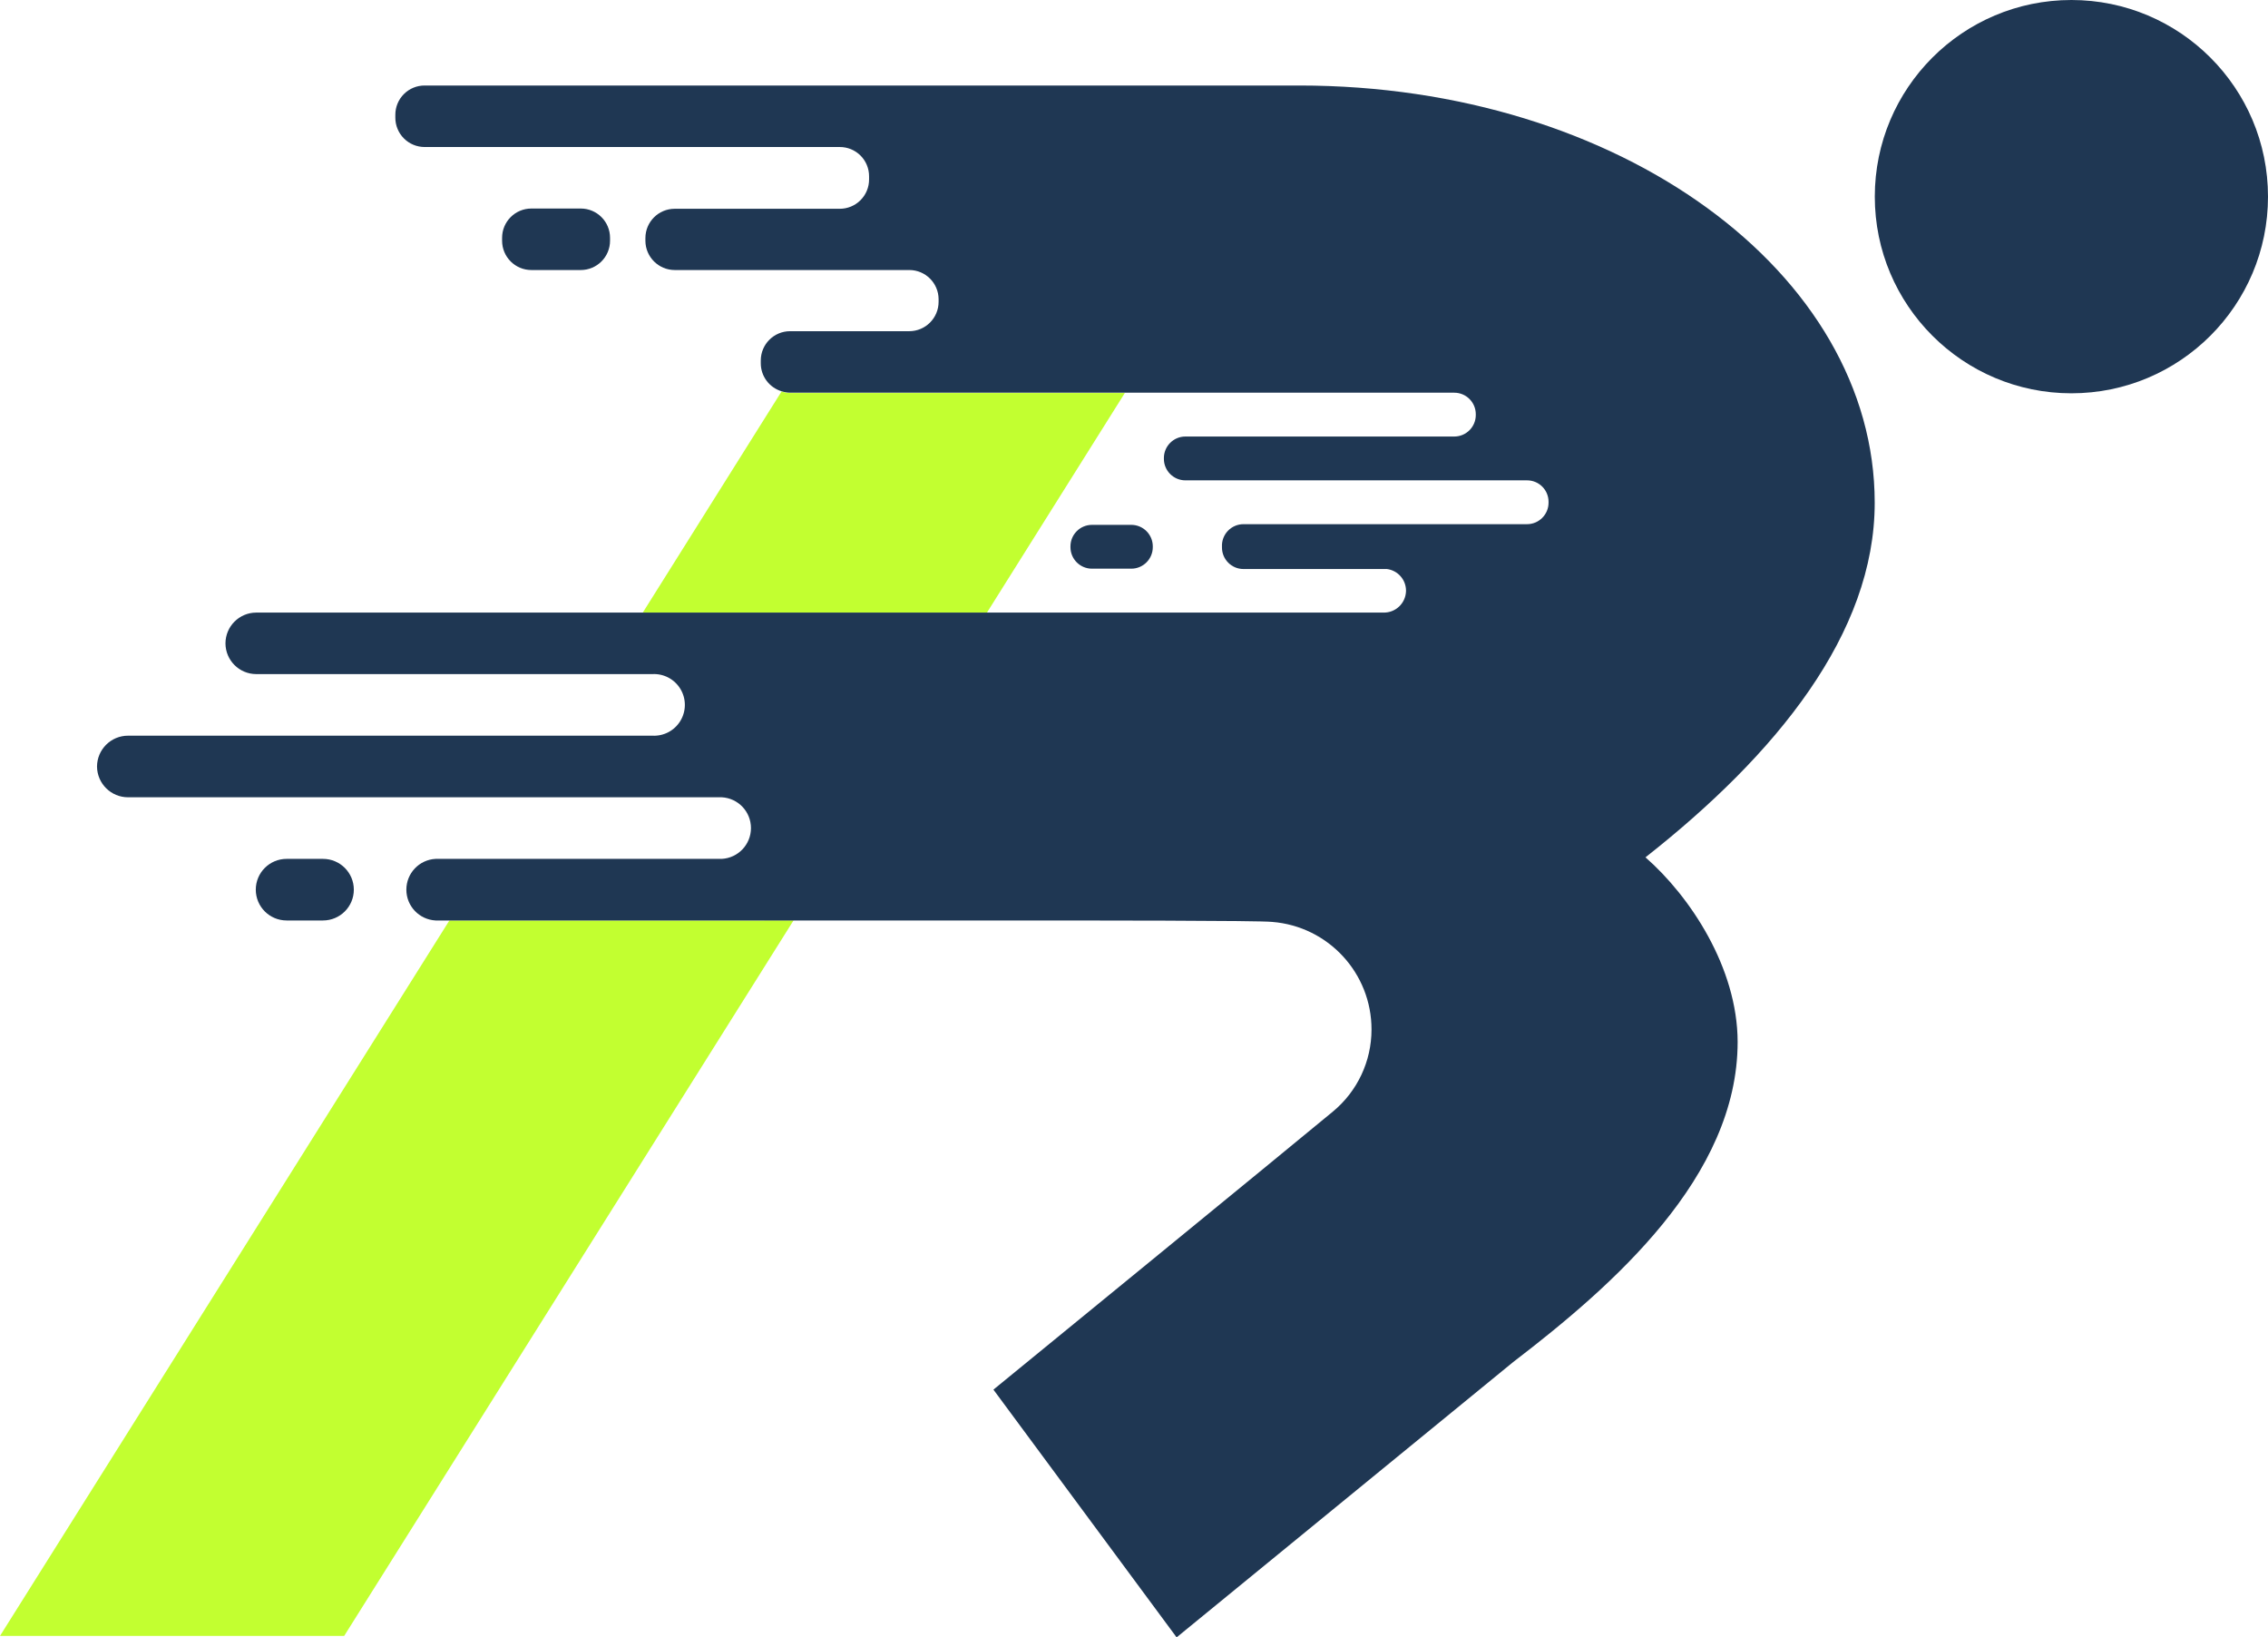
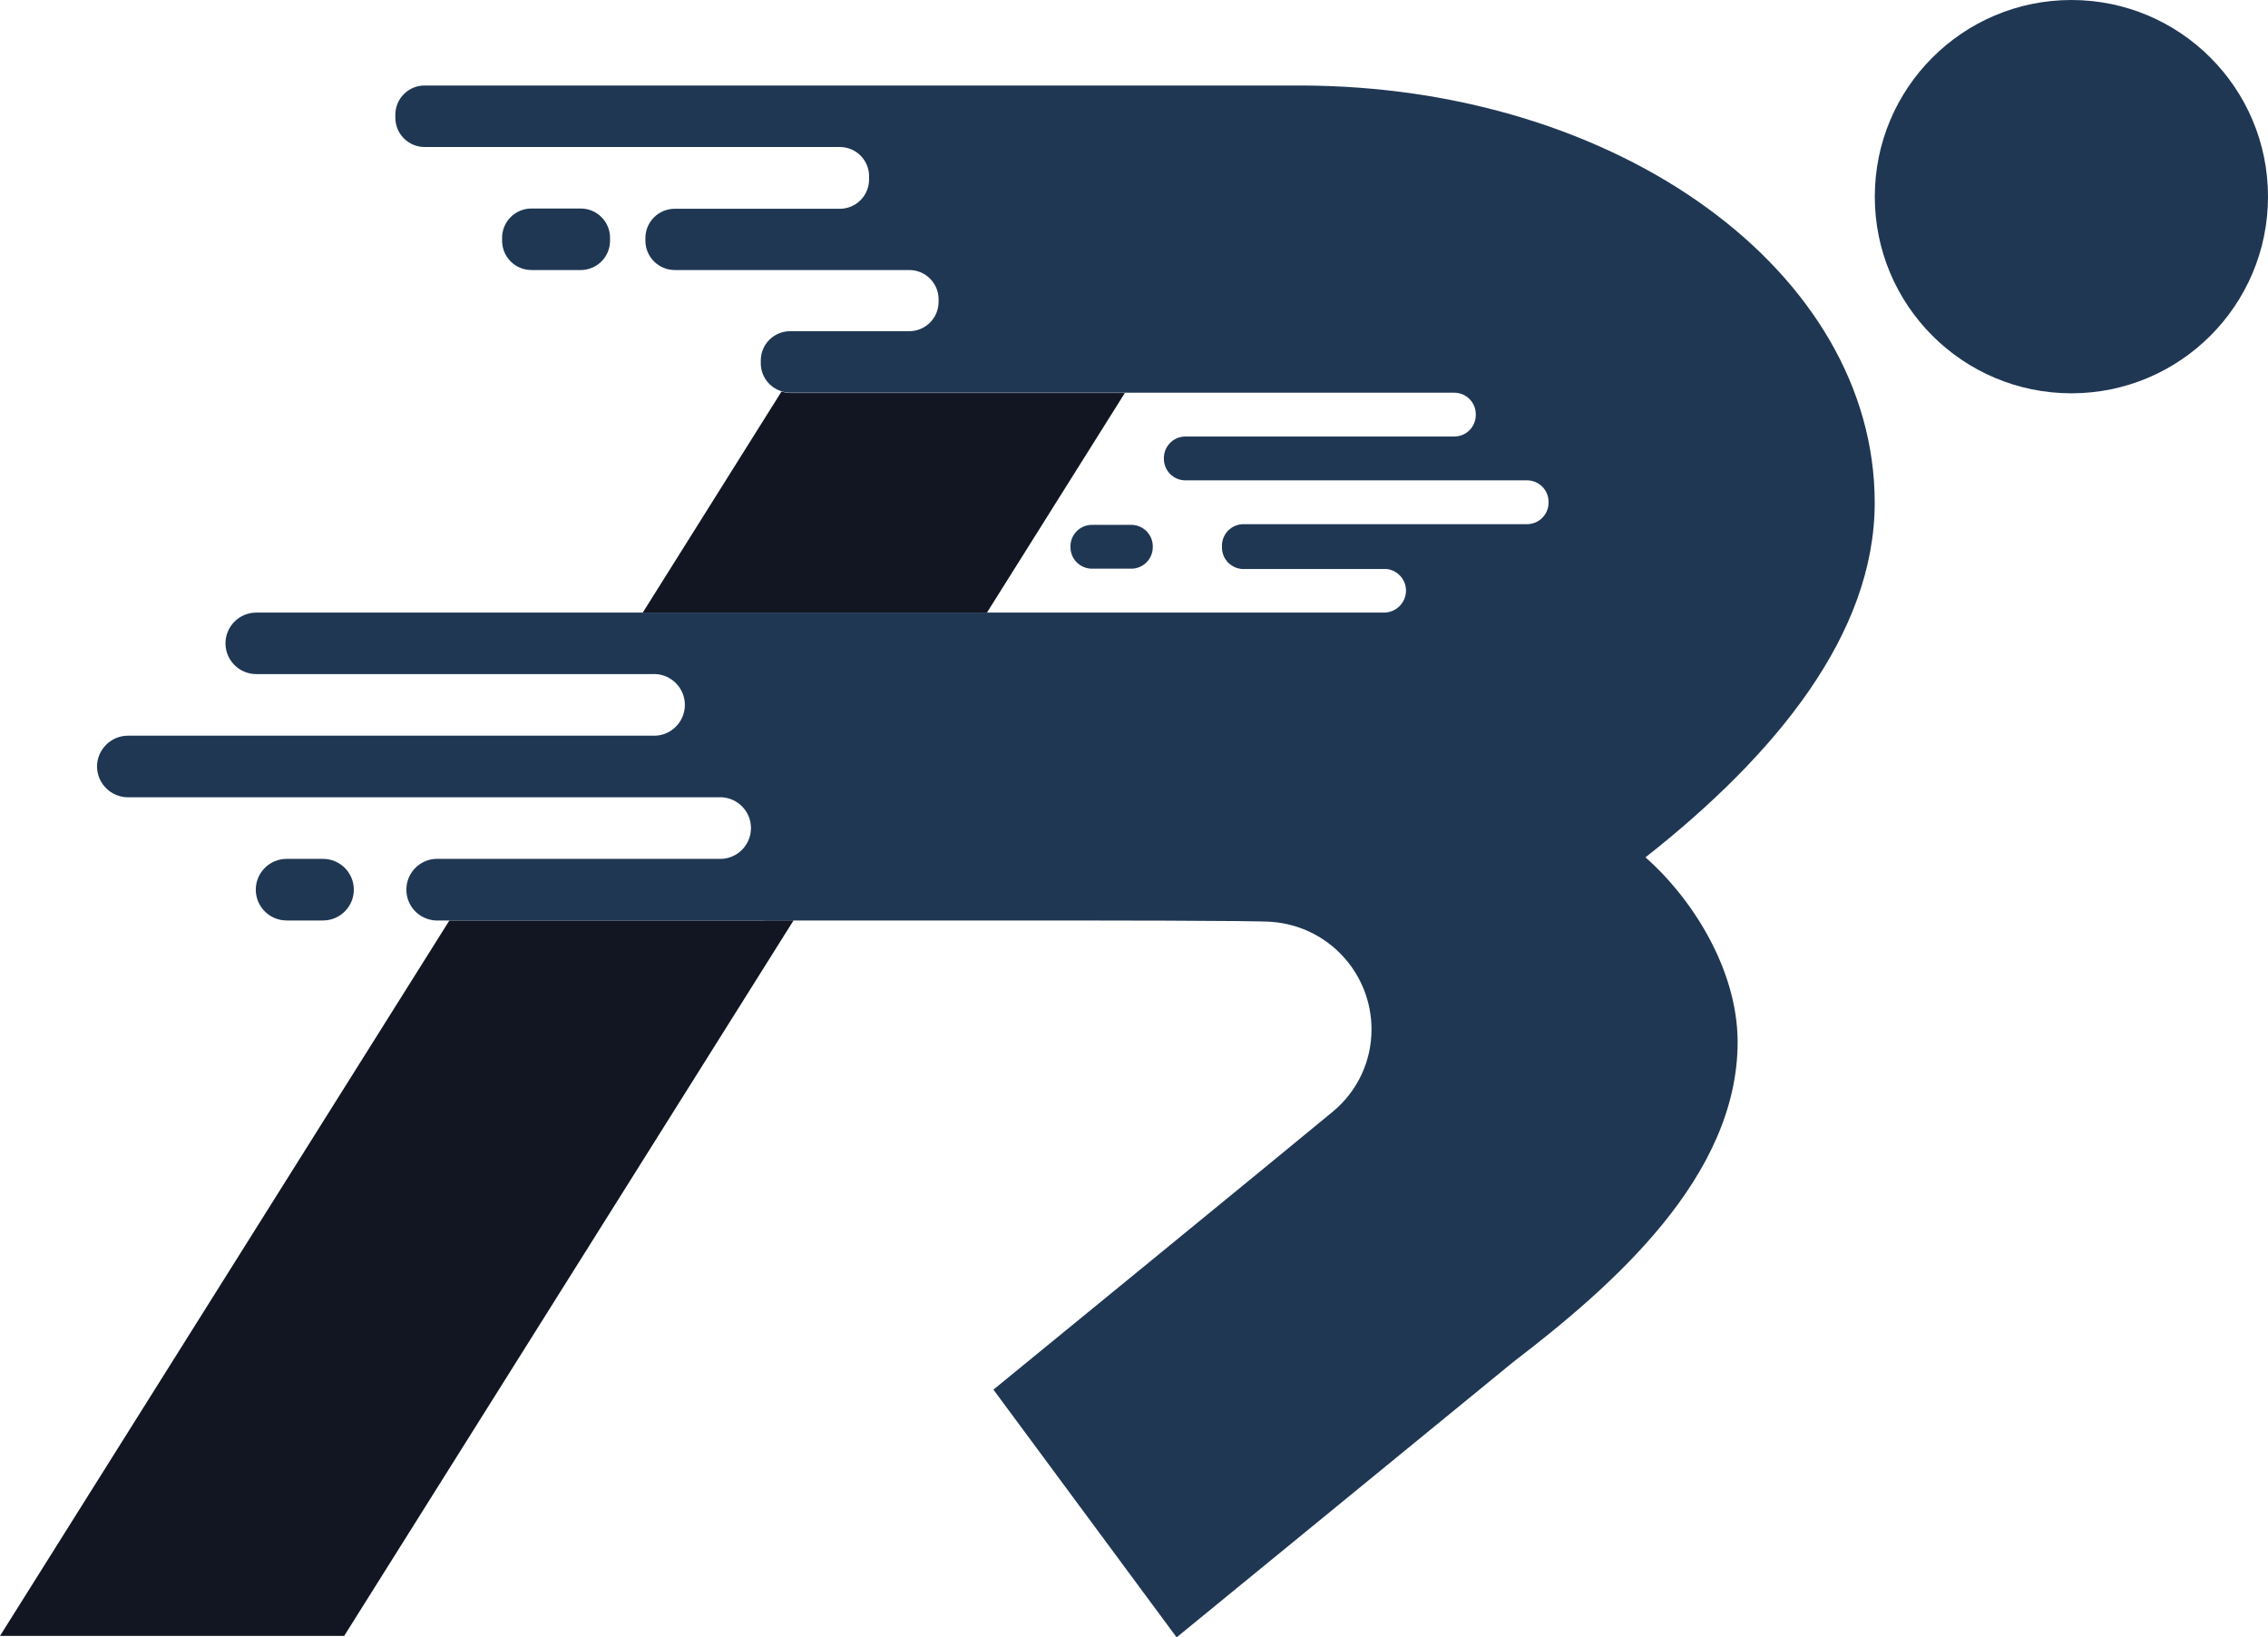
<svg xmlns="http://www.w3.org/2000/svg" viewBox="0 0 265.56 191.61">
  <defs>
-     <style>.cls-1{fill:none;}.cls-2{fill:#c2ff30;}.cls-3{fill:#1f3753;}</style>
+     <style>.cls-1{fill:none;}.cls-2{fill:#111622;}.cls-3{fill:#1f3753;}</style>
  </defs>
  <g id="Layer_2" data-name="Layer 2">
    <g id="Layer_2-2" data-name="Layer 2">
      <path class="cls-1" d="M117,71.7h44.92a2.59,2.59,0,0,0,2.66-2.52v-.09a2.56,2.56,0,0,0-2.24-2.49l0,0H145.6a2.52,2.52,0,0,1-2.52-2.52V64a2.52,2.52,0,0,1,2.52-2.52h33.2a2.52,2.52,0,0,0,2.52-2.52v-.09a2.51,2.51,0,0,0-2.52-2.52h-40a2.52,2.52,0,0,1-2.52-2.52V53.7a2.52,2.52,0,0,1,2.52-2.52h31.48a2.52,2.52,0,0,0,2.52-2.52v-.09a2.52,2.52,0,0,0-2.52-2.52H152.77c-.21,0-.42,0-.63,0H131.71L115.57,71.7Z" />
      <path class="cls-2" d="M131.71,46H92.51a3.33,3.33,0,0,1-1-.17L75.27,71.7h40.3Z" />
      <path class="cls-2" d="M89.52,107.75H52.62L0,191.5H40.3l52.62-83.76h-3.4Z" />
      <rect class="cls-3" x="125.34" y="61.44" width="9.64" height="5.13" rx="2.52" />
      <circle class="cls-3" cx="242.54" cy="23.02" r="23.02" />
      <rect class="cls-3" x="29.95" y="100.54" width="11.48" height="7.21" rx="3.61" />
      <rect class="cls-3" x="58.79" y="24.41" width="12.64" height="7.2" rx="3.43" />
      <path class="cls-3" d="M192.67,100.36C208,88.3,219.51,74.16,219.51,58.85c0-26.93-29.9-48.84-67.37-48.84H49.72a3.42,3.42,0,0,0-3.43,3.43v.33a3.43,3.43,0,0,0,3.43,3.44H98.33a3.42,3.42,0,0,1,3.43,3.43V21a3.43,3.43,0,0,1-3.43,3.44H79a3.43,3.43,0,0,0-3.43,3.43v.33A3.44,3.44,0,0,0,79,31.61h27.49A3.43,3.43,0,0,1,109.9,35v.33a3.44,3.44,0,0,1-3.44,3.44H92.51a3.43,3.43,0,0,0-3.43,3.43v.33a3.42,3.42,0,0,0,2.43,3.27,3.33,3.33,0,0,0,1,.17h59.63c.21,0,.42,0,.63,0h17.51a2.52,2.52,0,0,1,2.52,2.52v.09a2.52,2.52,0,0,1-2.52,2.52H138.8a2.52,2.52,0,0,0-2.52,2.52v.09a2.52,2.52,0,0,0,2.52,2.52h40a2.51,2.51,0,0,1,2.52,2.52v.09a2.52,2.52,0,0,1-2.52,2.52H145.6A2.52,2.52,0,0,0,143.08,64v.09a2.52,2.52,0,0,0,2.52,2.52h16.79l0,0a2.56,2.56,0,0,1,2.24,2.49v.09a2.59,2.59,0,0,1-2.66,2.52H30a3.61,3.61,0,0,0-3.6,3.61h0A3.61,3.61,0,0,0,30,78.91H76.39a3.61,3.61,0,1,1,0,7.21H15a3.63,3.63,0,0,0-3.64,3.61h0A3.63,3.63,0,0,0,15,93.33H84.51a3.61,3.61,0,0,1,0,7.21H51a3.61,3.61,0,0,0,0,7.21H92.92c8.89,0,18.23,0,24.11,0,10.73,0,30.42,0,31.93.17a12.62,12.62,0,0,1,11.63,12.6,12.45,12.45,0,0,1-4.52,9.6c-4.81,4-39.75,32.55-39.75,32.55l21.45,29,39.41-32.23,0,0c11.67-8.94,26.28-21.68,26.28-37.48C203.44,113.26,197.88,104.92,192.67,100.36Z" />
    </g>
  </g>
</svg>
